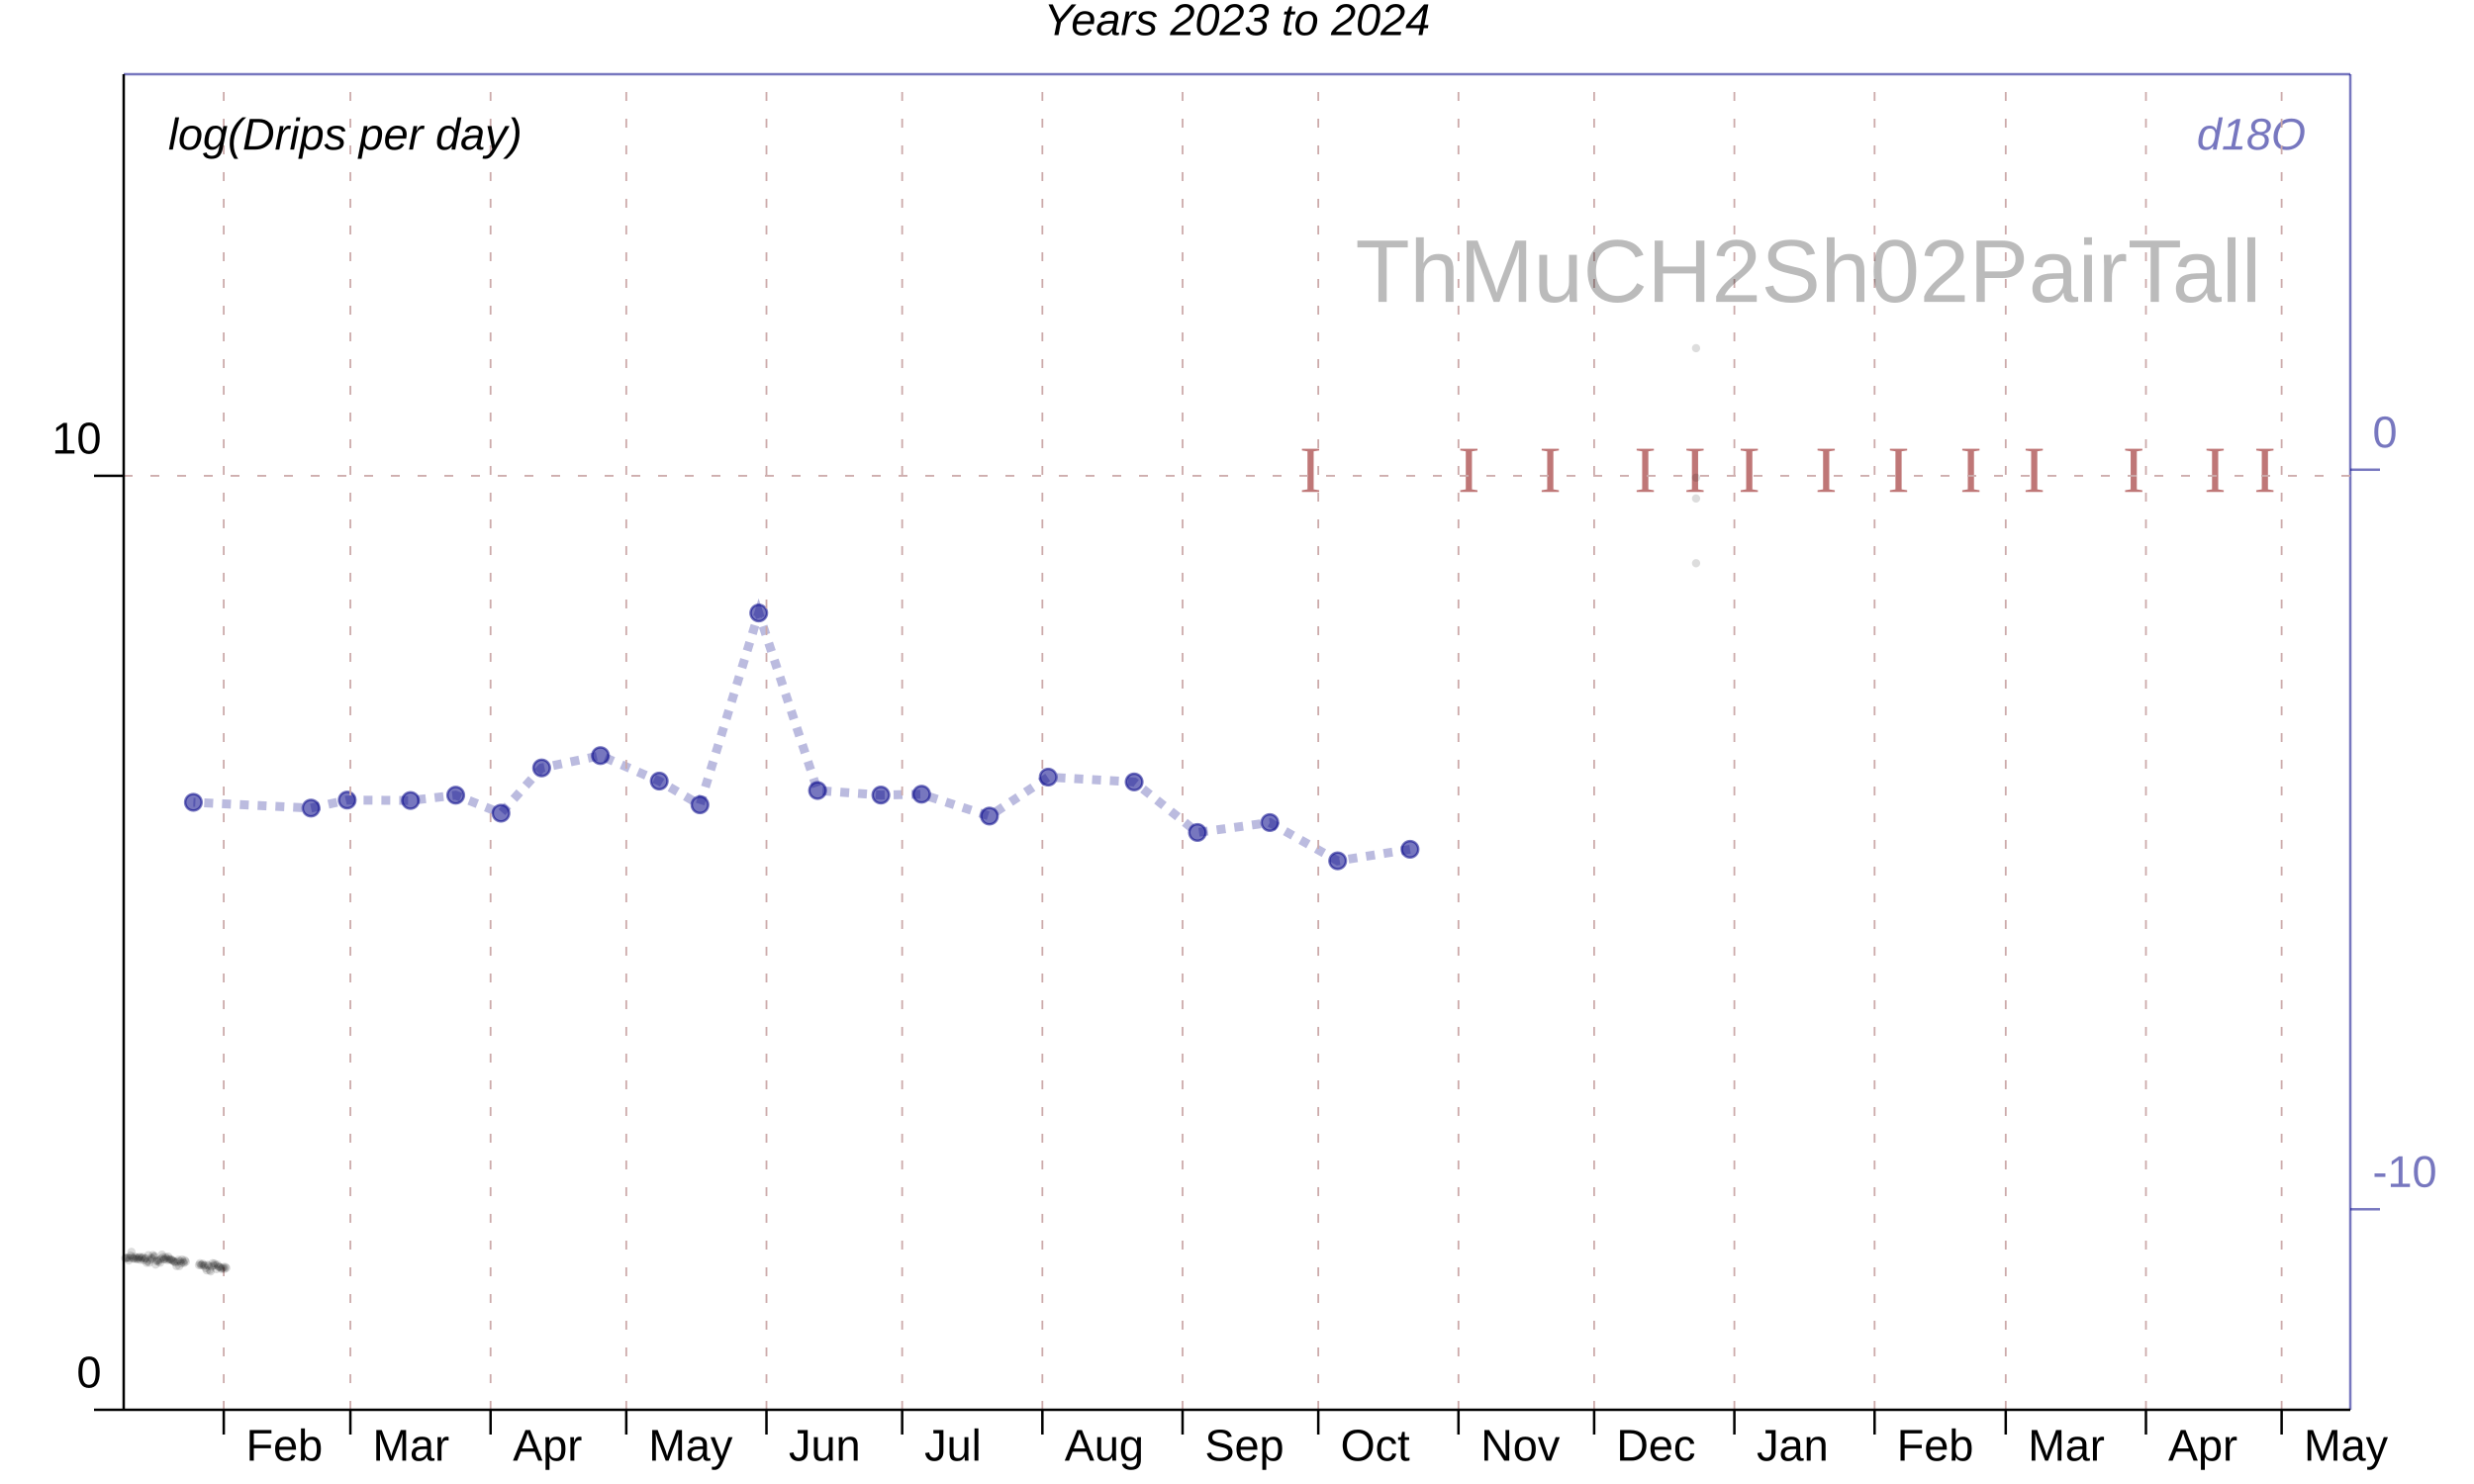
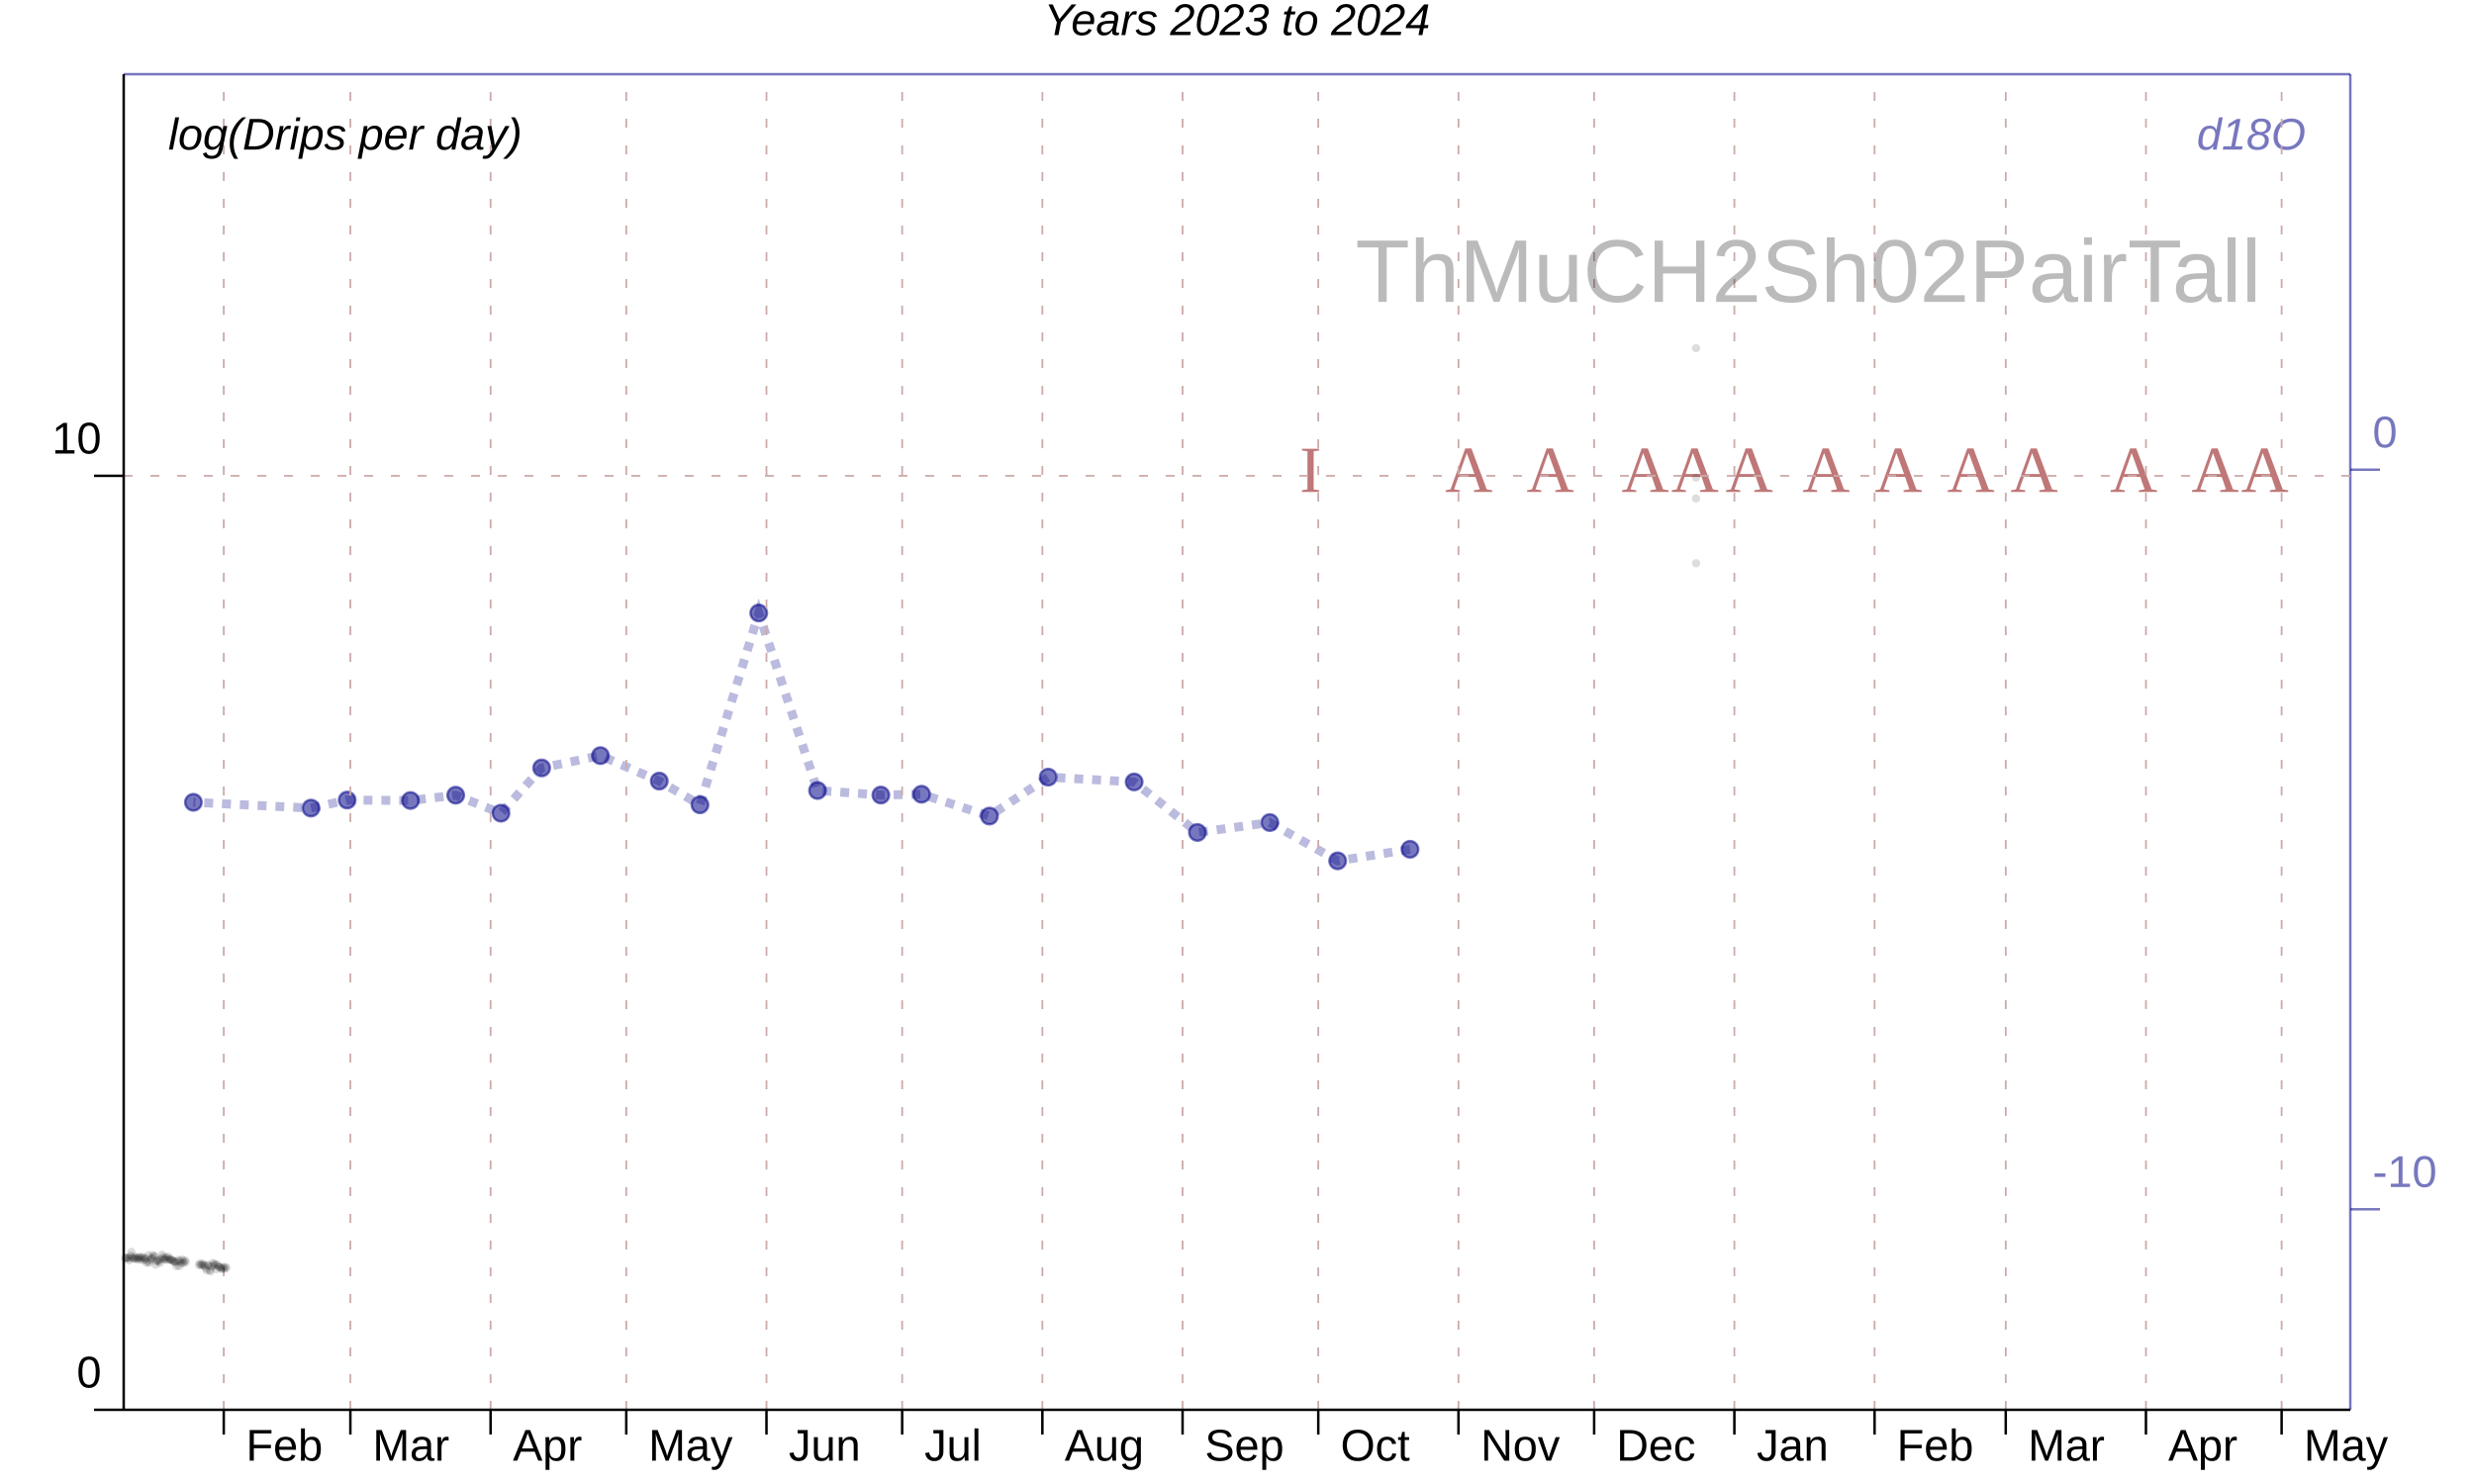
<svg xmlns="http://www.w3.org/2000/svg" version="1.1" viewBox="0 0 1000 600">
  <g>
    <g>
      <g>
        <text dominant-baseline="hanging" dx="-18.0" dy="18.0" fill="#0088" font-family="Arial, sans-serif" font-size="18.0" font-style="italic" stroke="none" text-anchor="end" text-orientation="sideways" x="950.00" y="30.00">d18O</text>
      </g>
      <g>
        <g>
          <text dominant-baseline="central" fill="#8008" font-size="26.667" stroke="none" text-anchor="middle" tooltip="Vial     Date: 2023-09-29 Comment: Note: - Raplacing raing gauge `:RG04` (see pics) - No water collected?" x="529.72" y="189.91">I</text>
        </g>
        <g>
-           <text dominant-baseline="central" fill="#8008" font-size="26.667" stroke="none" text-anchor="middle" tooltip="Vial    :ASNN Date: 2023-11-03 Comment: " x="593.71" y="189.91">I</text>
-         </g>
-         <g>
-           <text dominant-baseline="central" fill="#8008" font-size="26.667" stroke="none" text-anchor="middle" tooltip="Vial    :AKXF Date: 2023-11-21 Comment: " x="626.62" y="189.91">I</text>
-         </g>
-         <g>
-           <text dominant-baseline="central" fill="#8008" font-size="26.667" stroke="none" text-anchor="middle" tooltip="Vial    :AQLK Date: 2023-12-12 Comment: " x="665.01" y="189.91">I</text>
-         </g>
-         <g>
-           <text dominant-baseline="central" fill="#8008" font-size="26.667" stroke="none" text-anchor="middle" tooltip="Vial    :ABER Date: 2023-12-23 Comment: " x="685.12" y="189.91">I</text>
-         </g>
-         <g>
-           <text dominant-baseline="central" fill="#8008" font-size="26.667" stroke="none" text-anchor="middle" tooltip="Vial    :ATEJ Date: 2024-01-04 Comment: " x="707.05" y="189.91">I</text>
-         </g>
-         <g>
-           <text dominant-baseline="central" fill="#8008" font-size="26.667" stroke="none" text-anchor="middle" tooltip="Vial    :AVNL Date: 2024-01-21 Comment: " x="738.13" y="189.91">I</text>
-         </g>
-         <g>
-           <text dominant-baseline="central" fill="#8008" font-size="26.667" stroke="none" text-anchor="middle" tooltip="Vial    :AFBW Date: 2024-02-06 Comment: " x="767.38" y="189.91">I</text>
-         </g>
-         <g>
-           <text dominant-baseline="central" fill="#8008" font-size="26.667" stroke="none" text-anchor="middle" tooltip="Vial    :AWKN Date: 2024-02-22 Comment: " x="796.63" y="189.91">I</text>
-         </g>
-         <g>
-           <text dominant-baseline="central" fill="#8008" font-size="26.667" stroke="none" text-anchor="middle" tooltip="Vial    :AXHS Date: 2024-03-07 Comment: " x="822.23" y="189.91">I</text>
-         </g>
-         <g>
-           <text dominant-baseline="central" fill="#8008" font-size="26.667" stroke="none" text-anchor="middle" tooltip="Vial    :AZAJ Date: 2024-03-29 Comment: " x="862.45" y="189.91">I</text>
-         </g>
-         <g>
-           <text dominant-baseline="central" fill="#8008" font-size="26.667" stroke="none" text-anchor="middle" tooltip="Vial    :AHPD Date: 2024-04-16 Comment: " x="895.35" y="189.91">I</text>
-         </g>
-         <g>
-           <text dominant-baseline="central" fill="#8008" font-size="26.667" stroke="none" text-anchor="middle" tooltip="Vial    :AZUG Date: 2024-04-27 Comment: " x="915.46" y="189.91">I</text>
+           <text dominant-baseline="central" fill="#8008" font-size="26.667" stroke="none" text-anchor="middle" tooltip="Vial    :ASNN Date: 2023-11-03 Comment: " vial="ASNN" x="593.71" y="189.91">A</text>
+         </g>
+         <g>
+           <text dominant-baseline="central" fill="#8008" font-size="26.667" stroke="none" text-anchor="middle" tooltip="Vial    :AKXF Date: 2023-11-21 Comment: " vial="AKXF" x="626.62" y="189.91">A</text>
+         </g>
+         <g>
+           <text dominant-baseline="central" fill="#8008" font-size="26.667" stroke="none" text-anchor="middle" tooltip="Vial    :AQLK Date: 2023-12-12 Comment: " vial="AQLK" x="665.01" y="189.91">A</text>
+         </g>
+         <g>
+           <text dominant-baseline="central" fill="#8008" font-size="26.667" stroke="none" text-anchor="middle" tooltip="Vial    :ABER Date: 2023-12-23 Comment: " vial="ABER" x="685.12" y="189.91">A</text>
+         </g>
+         <g>
+           <text dominant-baseline="central" fill="#8008" font-size="26.667" stroke="none" text-anchor="middle" tooltip="Vial    :ATEJ Date: 2024-01-04 Comment: " vial="ATEJ" x="707.05" y="189.91">A</text>
+         </g>
+         <g>
+           <text dominant-baseline="central" fill="#8008" font-size="26.667" stroke="none" text-anchor="middle" tooltip="Vial    :AVNL Date: 2024-01-21 Comment: " vial="AVNL" x="738.13" y="189.91">A</text>
+         </g>
+         <g>
+           <text dominant-baseline="central" fill="#8008" font-size="26.667" stroke="none" text-anchor="middle" tooltip="Vial    :AFBW Date: 2024-02-06 Comment: " vial="AFBW" x="767.38" y="189.91">A</text>
+         </g>
+         <g>
+           <text dominant-baseline="central" fill="#8008" font-size="26.667" stroke="none" text-anchor="middle" tooltip="Vial    :AWKN Date: 2024-02-22 Comment: " vial="AWKN" x="796.63" y="189.91">A</text>
+         </g>
+         <g>
+           <text dominant-baseline="central" fill="#8008" font-size="26.667" stroke="none" text-anchor="middle" tooltip="Vial    :AXHS Date: 2024-03-07 Comment: " vial="AXHS" x="822.23" y="189.91">A</text>
+         </g>
+         <g>
+           <text dominant-baseline="central" fill="#8008" font-size="26.667" stroke="none" text-anchor="middle" tooltip="Vial    :AZAJ Date: 2024-03-29 Comment: " vial="AZAJ" x="862.45" y="189.91">A</text>
+         </g>
+         <g>
+           <text dominant-baseline="central" fill="#8008" font-size="26.667" stroke="none" text-anchor="middle" tooltip="Vial    :AHPD Date: 2024-04-16 Comment: " vial="AHPD" x="895.35" y="189.91">A</text>
+         </g>
+         <g>
+           <text dominant-baseline="central" fill="#8008" font-size="26.667" stroke="none" text-anchor="middle" tooltip="Vial    :AZUG Date: 2024-04-27 Comment: " vial="AZUG" x="915.46" y="189.91">A</text>
        </g>
      </g>
      <polyline fill="none" points="569.94,343.38 540.69,348.05 513.27,332.57 484.02,336.58 458.43,316.15 423.69,314.20 399.93,329.95 372.50,321.11 356.05,321.45 330.46,319.61 306.69,247.84 282.92,325.39 266.47,315.80 242.70,305.51 218.94,310.49 202.49,328.78 184.20,321.50 165.92,323.65 140.33,323.47 125.70,326.72 78.17,324.38" stroke-dasharray="3.6 3.6" stroke-width="3.6" stroke="#0084" />
      <g>
        <g>
-           <circle cx="78.17" cy="324.38" fill="#0088" r="3.333" stroke="#0088" tooltip="Vial    :AWHM Date: 2023-01-25 Comment: " />
-         </g>
-         <g>
-           <circle cx="125.70" cy="326.72" fill="#0088" r="3.333" stroke="#0088" tooltip="Vial    :AZAX Date: 2023-02-20 Comment: " />
-         </g>
-         <g>
-           <circle cx="140.33" cy="323.47" fill="#0088" r="3.333" stroke="#0088" tooltip="Vial    :AAVS Date: 2023-02-28 Comment: " />
-         </g>
-         <g>
-           <circle cx="165.92" cy="323.65" fill="#0088" r="3.333" stroke="#0088" tooltip="Vial    :AWZS Date: 2023-03-14 Comment: " />
-         </g>
-         <g>
-           <circle cx="184.20" cy="321.50" fill="#0088" r="3.333" stroke="#0088" tooltip="Vial    :AGWT Date: 2023-03-24 Comment: " />
-         </g>
-         <g>
-           <circle cx="202.49" cy="328.78" fill="#0088" r="3.333" stroke="#0088" tooltip="Vial    :ACLW Date: 2023-04-03 Comment: " />
-         </g>
-         <g>
-           <circle cx="218.94" cy="310.49" fill="#0088" r="3.333" stroke="#0088" tooltip="Vial    :AAEM Date: 2023-04-12 Comment: " />
-         </g>
-         <g>
-           <circle cx="242.70" cy="305.51" fill="#0088" r="3.333" stroke="#0088" tooltip="Vial    :AQFK Date: 2023-04-25 Comment: " />
-         </g>
-         <g>
-           <circle cx="266.47" cy="315.80" fill="#0088" r="3.333" stroke="#0088" tooltip="Vial    :AFQH Date: 2023-05-08 Comment: " />
-         </g>
-         <g>
-           <circle cx="282.92" cy="325.39" fill="#0088" r="3.333" stroke="#0088" tooltip="Vial    :AYFP Date: 2023-05-17 Comment: " />
-         </g>
-         <g>
-           <circle cx="306.69" cy="247.84" fill="#0088" r="3.333" stroke="#0088" tooltip="Vial    :AQEX Date: 2023-05-30 Comment: " />
-         </g>
-         <g>
-           <circle cx="330.46" cy="319.61" fill="#0088" r="3.333" stroke="#0088" tooltip="Vial    :AWRW Date: 2023-06-12 Comment: " />
-         </g>
-         <g>
-           <circle cx="356.05" cy="321.45" fill="#0088" r="3.333" stroke="#0088" tooltip="Vial    :AJBL Date: 2023-06-26 Comment: " />
-         </g>
-         <g>
-           <circle cx="372.50" cy="321.11" fill="#0088" r="3.333" stroke="#0088" tooltip="Vial    :APKN Date: 2023-07-05 Comment: " />
-         </g>
-         <g>
-           <circle cx="399.93" cy="329.95" fill="#0088" r="3.333" stroke="#0088" tooltip="Vial    :AFBC Date: 2023-07-20 Comment: " />
-         </g>
-         <g>
-           <circle cx="423.69" cy="314.20" fill="#0088" r="3.333" stroke="#0088" tooltip="Vial    :AYER Date: 2023-08-02 Comment: " />
-         </g>
-         <g>
-           <circle cx="458.43" cy="316.15" fill="#0088" r="3.333" stroke="#0088" tooltip="Vial    :ADBM Date: 2023-08-21 Comment: " />
-         </g>
-         <g>
-           <circle cx="484.02" cy="336.58" fill="#0088" r="3.333" stroke="#0088" tooltip="Vial    :ARFP Date: 2023-09-04 Comment: " />
-         </g>
-         <g>
-           <circle cx="513.27" cy="332.57" fill="#0088" r="3.333" stroke="#0088" tooltip="Vial    :AHHT Date: 2023-09-20 Comment: " />
-         </g>
-         <g>
-           <circle cx="540.69" cy="348.05" fill="#0088" r="3.333" stroke="#0088" tooltip="Vial    :AUSZ Date: 2023-10-05 Comment: Note: - Transparent Lid/Cover replaced - Now it's a narrower green funnel  - Pics show bottle `:C` is attached - Gauge confirmed to have no-num" />
-         </g>
-         <g>
-           <circle cx="569.94" cy="343.38" fill="#0088" r="3.333" stroke="#0088" tooltip="Vial    :AYNS Date: 2023-10-21 Comment: " />
+           <circle cx="78.17" cy="324.38" fill="#0088" r="3.333" stroke="#0088" tooltip="Vial    :AWHM Date: 2023-01-25 Comment: " vial="AWHM" />
+         </g>
+         <g>
+           <circle cx="125.70" cy="326.72" fill="#0088" r="3.333" stroke="#0088" tooltip="Vial    :AZAX Date: 2023-02-20 Comment: " vial="AZAX" />
+         </g>
+         <g>
+           <circle cx="140.33" cy="323.47" fill="#0088" r="3.333" stroke="#0088" tooltip="Vial    :AAVS Date: 2023-02-28 Comment: " vial="AAVS" />
+         </g>
+         <g>
+           <circle cx="165.92" cy="323.65" fill="#0088" r="3.333" stroke="#0088" tooltip="Vial    :AWZS Date: 2023-03-14 Comment: " vial="AWZS" />
+         </g>
+         <g>
+           <circle cx="184.20" cy="321.50" fill="#0088" r="3.333" stroke="#0088" tooltip="Vial    :AGWT Date: 2023-03-24 Comment: " vial="AGWT" />
+         </g>
+         <g>
+           <circle cx="202.49" cy="328.78" fill="#0088" r="3.333" stroke="#0088" tooltip="Vial    :ACLW Date: 2023-04-03 Comment: " vial="ACLW" />
+         </g>
+         <g>
+           <circle cx="218.94" cy="310.49" fill="#0088" r="3.333" stroke="#0088" tooltip="Vial    :AAEM Date: 2023-04-12 Comment: " vial="AAEM" />
+         </g>
+         <g>
+           <circle cx="242.70" cy="305.51" fill="#0088" r="3.333" stroke="#0088" tooltip="Vial    :AQFK Date: 2023-04-25 Comment: " vial="AQFK" />
+         </g>
+         <g>
+           <circle cx="266.47" cy="315.80" fill="#0088" r="3.333" stroke="#0088" tooltip="Vial    :AFQH Date: 2023-05-08 Comment: " vial="AFQH" />
+         </g>
+         <g>
+           <circle cx="282.92" cy="325.39" fill="#0088" r="3.333" stroke="#0088" tooltip="Vial    :AYFP Date: 2023-05-17 Comment: " vial="AYFP" />
+         </g>
+         <g>
+           <circle cx="306.69" cy="247.84" fill="#0088" r="3.333" stroke="#0088" tooltip="Vial    :AQEX Date: 2023-05-30 Comment: " vial="AQEX" />
+         </g>
+         <g>
+           <circle cx="330.46" cy="319.61" fill="#0088" r="3.333" stroke="#0088" tooltip="Vial    :AWRW Date: 2023-06-12 Comment: " vial="AWRW" />
+         </g>
+         <g>
+           <circle cx="356.05" cy="321.45" fill="#0088" r="3.333" stroke="#0088" tooltip="Vial    :AJBL Date: 2023-06-26 Comment: " vial="AJBL" />
+         </g>
+         <g>
+           <circle cx="372.50" cy="321.11" fill="#0088" r="3.333" stroke="#0088" tooltip="Vial    :APKN Date: 2023-07-05 Comment: " vial="APKN" />
+         </g>
+         <g>
+           <circle cx="399.93" cy="329.95" fill="#0088" r="3.333" stroke="#0088" tooltip="Vial    :AFBC Date: 2023-07-20 Comment: " vial="AFBC" />
+         </g>
+         <g>
+           <circle cx="423.69" cy="314.20" fill="#0088" r="3.333" stroke="#0088" tooltip="Vial    :AYER Date: 2023-08-02 Comment: " vial="AYER" />
+         </g>
+         <g>
+           <circle cx="458.43" cy="316.15" fill="#0088" r="3.333" stroke="#0088" tooltip="Vial    :ADBM Date: 2023-08-21 Comment: " vial="ADBM" />
+         </g>
+         <g>
+           <circle cx="484.02" cy="336.58" fill="#0088" r="3.333" stroke="#0088" tooltip="Vial    :ARFP Date: 2023-09-04 Comment: " vial="ARFP" />
+         </g>
+         <g>
+           <circle cx="513.27" cy="332.57" fill="#0088" r="3.333" stroke="#0088" tooltip="Vial    :AHHT Date: 2023-09-20 Comment: " vial="AHHT" />
+         </g>
+         <g>
+           <circle cx="540.69" cy="348.05" fill="#0088" r="3.333" stroke="#0088" tooltip="Vial    :AUSZ Date: 2023-10-05 Comment: Note: - Transparent Lid/Cover replaced - Now it's a narrower green funnel  - Pics show bottle `:C` is attached - Gauge confirmed to have no-num" vial="AUSZ" />
+         </g>
+         <g>
+           <circle cx="569.94" cy="343.38" fill="#0088" r="3.333" stroke="#0088" tooltip="Vial    :AYNS Date: 2023-10-21 Comment: " vial="AYNS" />
        </g>
      </g>
      <g stroke="#0088">
        <line x1="922.24" x2="922.24" y1="30.00" y2="30.00" />
        <line x1="867.40" x2="867.40" y1="30.00" y2="30.00" />
        <line x1="810.73" x2="810.73" y1="30.00" y2="30.00" />
        <line x1="757.71" x2="757.71" y1="30.00" y2="30.00" />
        <line x1="701.04" x2="701.04" y1="30.00" y2="30.00" />
        <line x1="644.36" x2="644.36" y1="30.00" y2="30.00" />
        <line x1="589.52" x2="589.52" y1="30.00" y2="30.00" />
        <line x1="532.85" x2="532.85" y1="30.00" y2="30.00" />
        <line x1="478.00" x2="478.00" y1="30.00" y2="30.00" />
        <line x1="421.33" x2="421.33" y1="30.00" y2="30.00" />
        <line x1="364.66" x2="364.66" y1="30.00" y2="30.00" />
        <line x1="309.81" x2="309.81" y1="30.00" y2="30.00" />
        <line x1="253.14" x2="253.14" y1="30.00" y2="30.00" />
        <line x1="198.30" x2="198.30" y1="30.00" y2="30.00" />
        <line x1="141.62" x2="141.62" y1="30.00" y2="30.00" />
        <line x1="90.44" x2="90.44" y1="30.00" y2="30.00" />
        <g fill="none" font-family="Arial, sans-serif" font-size="18.0" stroke="none" text-anchor="start" transform="translate(9.0 0.0)">
          <text x="922.24" y="23.74">May</text>
          <text x="867.40" y="23.74">Apr</text>
          <text x="810.73" y="23.74">Mar</text>
          <text x="757.71" y="23.74">Feb</text>
          <text x="701.04" y="23.74">Jan</text>
          <text x="644.36" y="23.74">Dec</text>
          <text x="589.52" y="23.74">Nov</text>
          <text x="532.85" y="23.74">Oct</text>
          <text x="478.00" y="23.74">Sep</text>
          <text x="421.33" y="23.74">Aug</text>
          <text x="364.66" y="23.74">Jul</text>
          <text x="309.81" y="23.74">Jun</text>
          <text x="253.14" y="23.74">May</text>
          <text x="198.30" y="23.74">Apr</text>
          <text x="141.62" y="23.74">Mar</text>
          <text x="90.44" y="23.74">Feb</text>
        </g>
        <line x1="50.00" x2="950.00" y1="30.00" y2="30.00" />
      </g>
      <g stroke="#0088">
        <line x1="950.00" x2="962.00" y1="488.92" y2="488.92" />
        <line x1="950.00" x2="962.00" y1="189.91" y2="189.91" />
        <g fill="#0088" font-family="Arial, sans-serif" font-size="18.0" stroke="none" text-anchor="beginning">
          <text x="959.00" y="479.92">-10</text>
          <text x="959.00" y="180.91">0</text>
        </g>
        <line x1="950.00" x2="950.00" y1="570.00" y2="30.00" />
      </g>
    </g>
    <g>
      <g stroke-dasharray="3.6 7.2" stroke-width="0.72" stroke="#caa">
        <line x1="922.24" x2="922.24" y1="570.00" y2="30.00" />
        <line x1="867.40" x2="867.40" y1="570.00" y2="30.00" />
        <line x1="810.73" x2="810.73" y1="570.00" y2="30.00" />
        <line x1="757.71" x2="757.71" y1="570.00" y2="30.00" />
        <line x1="701.04" x2="701.04" y1="570.00" y2="30.00" />
        <line x1="644.36" x2="644.36" y1="570.00" y2="30.00" />
        <line x1="589.52" x2="589.52" y1="570.00" y2="30.00" />
        <line x1="532.85" x2="532.85" y1="570.00" y2="30.00" />
        <line x1="478.00" x2="478.00" y1="570.00" y2="30.00" />
        <line x1="421.33" x2="421.33" y1="570.00" y2="30.00" />
        <line x1="364.66" x2="364.66" y1="570.00" y2="30.00" />
        <line x1="309.81" x2="309.81" y1="570.00" y2="30.00" />
        <line x1="253.14" x2="253.14" y1="570.00" y2="30.00" />
        <line x1="198.30" x2="198.30" y1="570.00" y2="30.00" />
        <line x1="141.62" x2="141.62" y1="570.00" y2="30.00" />
        <line x1="90.44" x2="90.44" y1="570.00" y2="30.00" />
        <line x1="50.00" x2="950.00" y1="570.00" y2="570.00" />
        <line x1="50.00" x2="950.00" y1="192.38" y2="192.38" />
      </g>
      <g>
        <text dominant-baseline="hanging" dx="-36.0" dy="18.0" fill="#0004" font-family="Arial, sans-serif" font-size="36" stroke="none" text-anchor="end" x="950.00" y="79.09">ThMuCH2Sh02PairTall</text>
      </g>
      <g>
        <text dominant-baseline="text-bottom" dy="-12.0" fill="black" font-family="Arial, sans-serif" font-size="18.0" font-style="italic" stroke="none" text-anchor="middle" x="500.00" y="30.00">Years 2023 to 2024</text>
      </g>
      <g>
        <text dominant-baseline="hanging" dx="18.0" dy="18.0" fill="black" font-family="Arial, sans-serif" font-size="18.0" font-style="italic" stroke="none" text-anchor="beginning" text-orientation="sideways" x="50.00" y="30.00">log(Drips per day)</text>
      </g>
      <polyline fill="none" points="50.62,508.66 50.98,508.68 51.34,508.55 51.70,508.53 52.07,509.63 52.43,508.70 52.78,507.62 53.12,506.14 53.47,508.29 53.83,508.90 54.20,508.87 54.55,508.04 54.91,509.00 55.27,508.47 55.64,509.16 56.00,508.60 56.35,508.16 56.72,509.36 57.08,508.39 57.44,508.80 57.79,508.17 58.16,509.55 58.53,508.88 58.89,508.73 59.27,510.57 59.64,509.93 59.99,507.47 60.37,510.53 60.73,509.41 61.09,508.56 61.46,508.93 61.80,507.42 62.16,508.21 62.51,507.83 62.90,511.29 63.27,509.86 63.64,509.61 64.01,510.14 64.38,509.40 64.76,510.53 65.12,508.93 65.47,507.24 65.83,508.22 66.19,509.11 66.56,509.20 66.91,508.24 67.27,508.76 67.64,509.48 68.00,508.06 68.36,509.02 68.73,509.36 69.09,509.07 69.46,509.49 69.83,509.56 70.20,510.09 70.58,510.08 70.95,510.50 71.35,511.87 71.72,510.05 72.09,509.34 72.48,511.89 72.85,509.90 73.23,510.79 73.60,509.23 73.97,510.22 74.35,510.64 74.72,509.55 75.10,510.17 80.42,511.50 80.80,510.75 81.19,511.55 81.58,511.37 81.96,510.92 82.35,511.77 82.74,511.53 83.14,512.70 83.55,513.63 83.94,511.38 84.33,511.80 84.74,513.52 85.16,514.04 85.55,512.14 85.93,510.73 86.32,511.64 86.70,510.83 87.09,511.52 87.50,513.14 87.88,511.32 88.28,512.17 88.68,512.18 89.07,512.40 89.48,513.06 89.88,512.81 90.28,512.28 90.68,513.08 91.08,512.24 91.48,512.67 685.55,201.54 685.55,193.12 685.55,140.77 685.56,227.72" stroke-dasharray="3.6 3.6" stroke-width="3.6" stroke="none" />
      <g>
        <circle cx="50.62" cy="508.66" fill="#0002" r="1.667" stroke="none" />
        <circle cx="50.98" cy="508.68" fill="#0002" r="1.667" stroke="none" />
        <circle cx="51.34" cy="508.55" fill="#0002" r="1.667" stroke="none" />
        <circle cx="51.70" cy="508.53" fill="#0002" r="1.667" stroke="none" />
        <circle cx="52.07" cy="509.63" fill="#0002" r="1.667" stroke="none" />
        <circle cx="52.43" cy="508.70" fill="#0002" r="1.667" stroke="none" />
        <circle cx="52.78" cy="507.62" fill="#0002" r="1.667" stroke="none" />
        <circle cx="53.12" cy="506.14" fill="#0002" r="1.667" stroke="none" />
        <circle cx="53.47" cy="508.29" fill="#0002" r="1.667" stroke="none" />
        <circle cx="53.83" cy="508.90" fill="#0002" r="1.667" stroke="none" />
        <circle cx="54.20" cy="508.87" fill="#0002" r="1.667" stroke="none" />
        <circle cx="54.55" cy="508.04" fill="#0002" r="1.667" stroke="none" />
        <circle cx="54.91" cy="509.00" fill="#0002" r="1.667" stroke="none" />
        <circle cx="55.27" cy="508.47" fill="#0002" r="1.667" stroke="none" />
        <circle cx="55.64" cy="509.16" fill="#0002" r="1.667" stroke="none" />
        <circle cx="56.00" cy="508.60" fill="#0002" r="1.667" stroke="none" />
        <circle cx="56.35" cy="508.16" fill="#0002" r="1.667" stroke="none" />
        <circle cx="56.72" cy="509.36" fill="#0002" r="1.667" stroke="none" />
        <circle cx="57.08" cy="508.39" fill="#0002" r="1.667" stroke="none" />
        <circle cx="57.44" cy="508.80" fill="#0002" r="1.667" stroke="none" />
        <circle cx="57.79" cy="508.17" fill="#0002" r="1.667" stroke="none" />
        <circle cx="58.16" cy="509.55" fill="#0002" r="1.667" stroke="none" />
        <circle cx="58.53" cy="508.88" fill="#0002" r="1.667" stroke="none" />
        <circle cx="58.89" cy="508.73" fill="#0002" r="1.667" stroke="none" />
        <circle cx="59.27" cy="510.57" fill="#0002" r="1.667" stroke="none" />
        <circle cx="59.64" cy="509.93" fill="#0002" r="1.667" stroke="none" />
        <circle cx="59.99" cy="507.47" fill="#0002" r="1.667" stroke="none" />
        <circle cx="60.37" cy="510.53" fill="#0002" r="1.667" stroke="none" />
        <circle cx="60.73" cy="509.41" fill="#0002" r="1.667" stroke="none" />
        <circle cx="61.09" cy="508.56" fill="#0002" r="1.667" stroke="none" />
        <circle cx="61.46" cy="508.93" fill="#0002" r="1.667" stroke="none" />
        <circle cx="61.80" cy="507.42" fill="#0002" r="1.667" stroke="none" />
        <circle cx="62.16" cy="508.21" fill="#0002" r="1.667" stroke="none" />
        <circle cx="62.51" cy="507.83" fill="#0002" r="1.667" stroke="none" />
        <circle cx="62.90" cy="511.29" fill="#0002" r="1.667" stroke="none" />
        <circle cx="63.27" cy="509.86" fill="#0002" r="1.667" stroke="none" />
        <circle cx="63.64" cy="509.61" fill="#0002" r="1.667" stroke="none" />
        <circle cx="64.01" cy="510.14" fill="#0002" r="1.667" stroke="none" />
        <circle cx="64.38" cy="509.40" fill="#0002" r="1.667" stroke="none" />
        <circle cx="64.76" cy="510.53" fill="#0002" r="1.667" stroke="none" />
        <circle cx="65.12" cy="508.93" fill="#0002" r="1.667" stroke="none" />
        <circle cx="65.47" cy="507.24" fill="#0002" r="1.667" stroke="none" />
        <circle cx="65.83" cy="508.22" fill="#0002" r="1.667" stroke="none" />
        <circle cx="66.19" cy="509.11" fill="#0002" r="1.667" stroke="none" />
        <circle cx="66.56" cy="509.20" fill="#0002" r="1.667" stroke="none" />
        <circle cx="66.91" cy="508.24" fill="#0002" r="1.667" stroke="none" />
        <circle cx="67.27" cy="508.76" fill="#0002" r="1.667" stroke="none" />
        <circle cx="67.64" cy="509.48" fill="#0002" r="1.667" stroke="none" />
        <circle cx="68.00" cy="508.06" fill="#0002" r="1.667" stroke="none" />
        <circle cx="68.36" cy="509.02" fill="#0002" r="1.667" stroke="none" />
        <circle cx="68.73" cy="509.36" fill="#0002" r="1.667" stroke="none" />
        <circle cx="69.09" cy="509.07" fill="#0002" r="1.667" stroke="none" />
        <circle cx="69.46" cy="509.49" fill="#0002" r="1.667" stroke="none" />
        <circle cx="69.83" cy="509.56" fill="#0002" r="1.667" stroke="none" />
        <circle cx="70.20" cy="510.09" fill="#0002" r="1.667" stroke="none" />
        <circle cx="70.58" cy="510.08" fill="#0002" r="1.667" stroke="none" />
        <circle cx="70.95" cy="510.50" fill="#0002" r="1.667" stroke="none" />
        <circle cx="71.35" cy="511.87" fill="#0002" r="1.667" stroke="none" />
        <circle cx="71.72" cy="510.05" fill="#0002" r="1.667" stroke="none" />
        <circle cx="72.09" cy="509.34" fill="#0002" r="1.667" stroke="none" />
        <circle cx="72.48" cy="511.89" fill="#0002" r="1.667" stroke="none" />
        <circle cx="72.85" cy="509.90" fill="#0002" r="1.667" stroke="none" />
        <circle cx="73.23" cy="510.79" fill="#0002" r="1.667" stroke="none" />
        <circle cx="73.60" cy="509.23" fill="#0002" r="1.667" stroke="none" />
        <circle cx="73.97" cy="510.22" fill="#0002" r="1.667" stroke="none" />
        <circle cx="74.35" cy="510.64" fill="#0002" r="1.667" stroke="none" />
        <circle cx="74.72" cy="509.55" fill="#0002" r="1.667" stroke="none" />
        <circle cx="75.10" cy="510.17" fill="#0002" r="1.667" stroke="none" />
        <circle cx="80.42" cy="511.50" fill="#0002" r="1.667" stroke="none" />
        <circle cx="80.80" cy="510.75" fill="#0002" r="1.667" stroke="none" />
        <circle cx="81.19" cy="511.55" fill="#0002" r="1.667" stroke="none" />
        <circle cx="81.58" cy="511.37" fill="#0002" r="1.667" stroke="none" />
        <circle cx="81.96" cy="510.92" fill="#0002" r="1.667" stroke="none" />
        <circle cx="82.35" cy="511.77" fill="#0002" r="1.667" stroke="none" />
        <circle cx="82.74" cy="511.53" fill="#0002" r="1.667" stroke="none" />
        <circle cx="83.14" cy="512.70" fill="#0002" r="1.667" stroke="none" />
        <circle cx="83.55" cy="513.63" fill="#0002" r="1.667" stroke="none" />
        <circle cx="83.94" cy="511.38" fill="#0002" r="1.667" stroke="none" />
        <circle cx="84.33" cy="511.80" fill="#0002" r="1.667" stroke="none" />
        <circle cx="84.74" cy="513.52" fill="#0002" r="1.667" stroke="none" />
        <circle cx="85.16" cy="514.04" fill="#0002" r="1.667" stroke="none" />
        <circle cx="85.55" cy="512.14" fill="#0002" r="1.667" stroke="none" />
        <circle cx="85.93" cy="510.73" fill="#0002" r="1.667" stroke="none" />
        <circle cx="86.32" cy="511.64" fill="#0002" r="1.667" stroke="none" />
        <circle cx="86.70" cy="510.83" fill="#0002" r="1.667" stroke="none" />
        <circle cx="87.09" cy="511.52" fill="#0002" r="1.667" stroke="none" />
        <circle cx="87.50" cy="513.14" fill="#0002" r="1.667" stroke="none" />
        <circle cx="87.88" cy="511.32" fill="#0002" r="1.667" stroke="none" />
        <circle cx="88.28" cy="512.17" fill="#0002" r="1.667" stroke="none" />
        <circle cx="88.68" cy="512.18" fill="#0002" r="1.667" stroke="none" />
        <circle cx="89.07" cy="512.40" fill="#0002" r="1.667" stroke="none" />
        <circle cx="89.48" cy="513.06" fill="#0002" r="1.667" stroke="none" />
        <circle cx="89.88" cy="512.81" fill="#0002" r="1.667" stroke="none" />
        <circle cx="90.28" cy="512.28" fill="#0002" r="1.667" stroke="none" />
        <circle cx="90.68" cy="513.08" fill="#0002" r="1.667" stroke="none" />
        <circle cx="91.08" cy="512.24" fill="#0002" r="1.667" stroke="none" />
        <circle cx="91.48" cy="512.67" fill="#0002" r="1.667" stroke="none" />
        <circle cx="685.55" cy="201.54" fill="#0002" r="1.667" stroke="none" />
        <circle cx="685.55" cy="193.12" fill="#0002" r="1.667" stroke="none" />
        <circle cx="685.55" cy="140.77" fill="#0002" r="1.667" stroke="none" />
        <circle cx="685.56" cy="227.72" fill="#0002" r="1.667" stroke="none" />
      </g>
      <g stroke="black">
        <line x1="922.24" x2="922.24" y1="570.00" y2="580.00" />
        <line x1="867.40" x2="867.40" y1="570.00" y2="580.00" />
        <line x1="810.73" x2="810.73" y1="570.00" y2="580.00" />
        <line x1="757.71" x2="757.71" y1="570.00" y2="580.00" />
        <line x1="701.04" x2="701.04" y1="570.00" y2="580.00" />
        <line x1="644.36" x2="644.36" y1="570.00" y2="580.00" />
        <line x1="589.52" x2="589.52" y1="570.00" y2="580.00" />
        <line x1="532.85" x2="532.85" y1="570.00" y2="580.00" />
        <line x1="478.00" x2="478.00" y1="570.00" y2="580.00" />
        <line x1="421.33" x2="421.33" y1="570.00" y2="580.00" />
        <line x1="364.66" x2="364.66" y1="570.00" y2="580.00" />
        <line x1="309.81" x2="309.81" y1="570.00" y2="580.00" />
        <line x1="253.14" x2="253.14" y1="570.00" y2="580.00" />
        <line x1="198.30" x2="198.30" y1="570.00" y2="580.00" />
        <line x1="141.62" x2="141.62" y1="570.00" y2="580.00" />
        <line x1="90.44" x2="90.44" y1="570.00" y2="580.00" />
        <g fill="black" font-family="Arial, sans-serif" font-size="18.0" stroke="none" text-anchor="start" transform="translate(9.0 0.0)">
          <text x="922.24" y="590.57">May</text>
          <text x="867.40" y="590.57">Apr</text>
          <text x="810.73" y="590.57">Mar</text>
          <text x="757.71" y="590.57">Feb</text>
          <text x="701.04" y="590.57">Jan</text>
          <text x="644.36" y="590.57">Dec</text>
          <text x="589.52" y="590.57">Nov</text>
          <text x="532.85" y="590.57">Oct</text>
          <text x="478.00" y="590.57">Sep</text>
          <text x="421.33" y="590.57">Aug</text>
          <text x="364.66" y="590.57">Jul</text>
          <text x="309.81" y="590.57">Jun</text>
          <text x="253.14" y="590.57">May</text>
          <text x="198.30" y="590.57">Apr</text>
          <text x="141.62" y="590.57">Mar</text>
          <text x="90.44" y="590.57">Feb</text>
        </g>
        <line x1="50.00" x2="950.00" y1="570.00" y2="570.00" />
      </g>
      <g stroke="black">
        <line x1="50.00" x2="38.00" y1="570.00" y2="570.00" />
        <line x1="50.00" x2="38.00" y1="192.38" y2="192.38" />
        <g fill="black" font-family="Arial, sans-serif" font-size="18.0" stroke="none" text-anchor="end">
          <text x="41.00" y="561.00">0</text>
          <text x="41.00" y="183.38">10</text>
        </g>
        <line x1="50.00" x2="50.00" y1="570.00" y2="30.00" />
      </g>
    </g>
  </g>
</svg>
